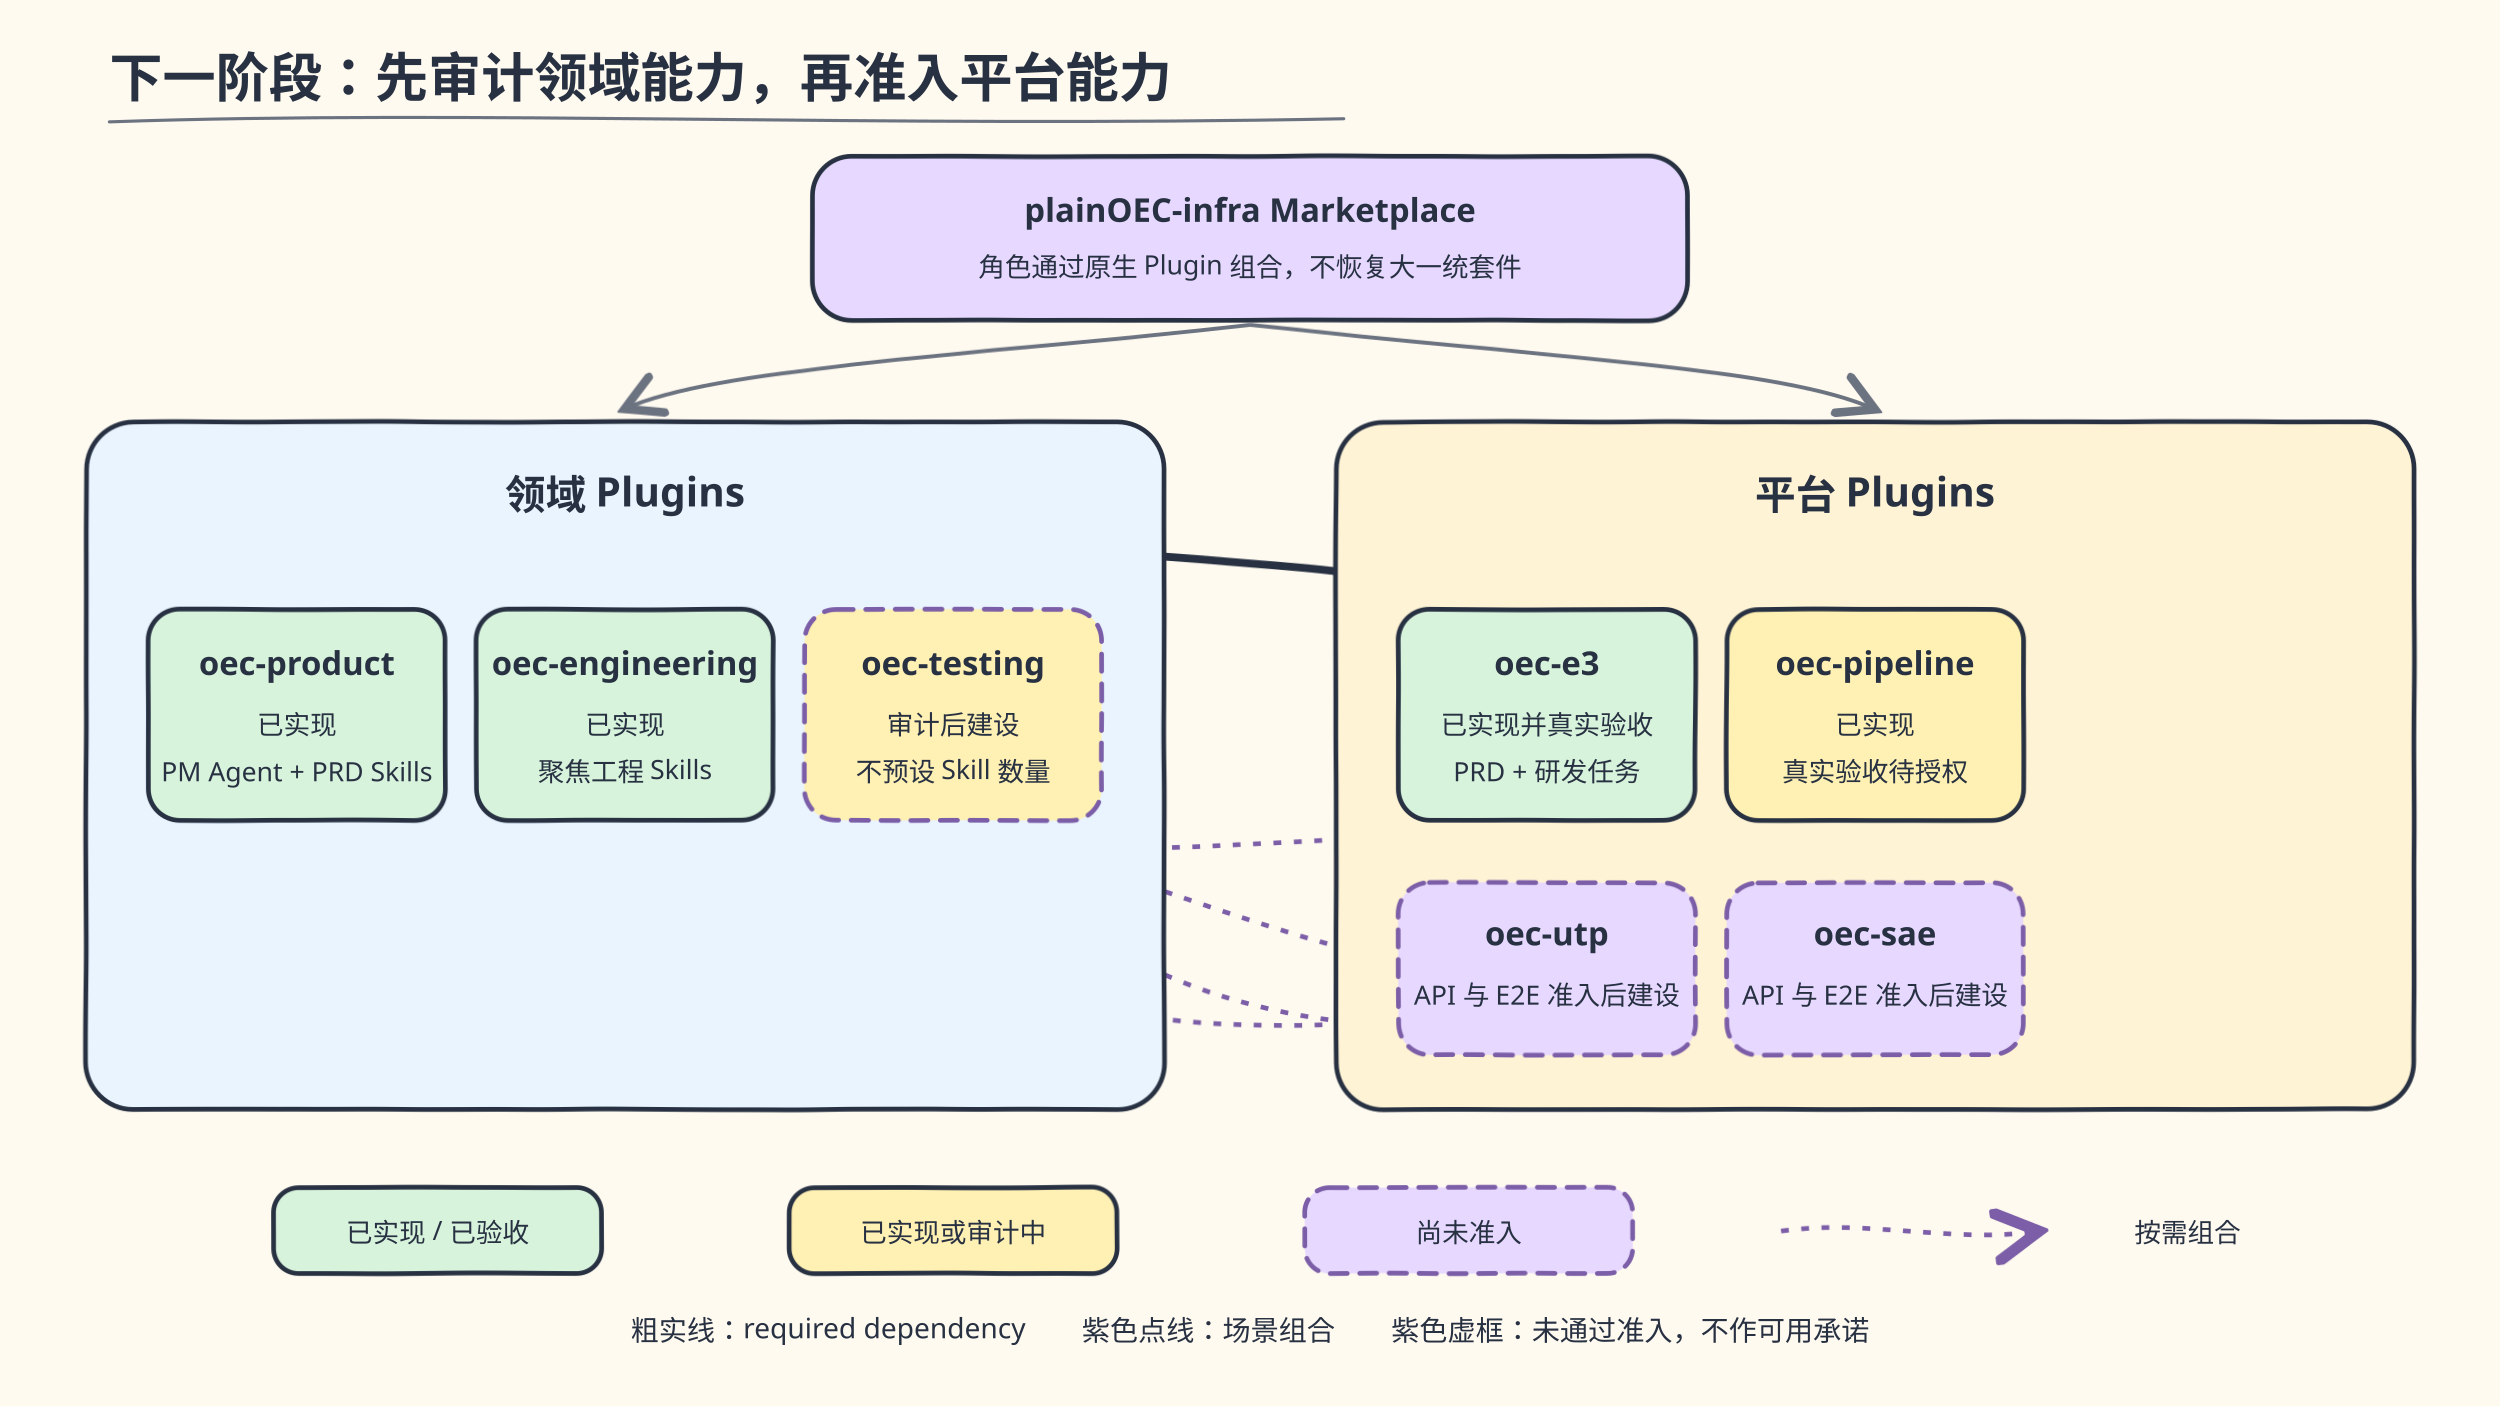
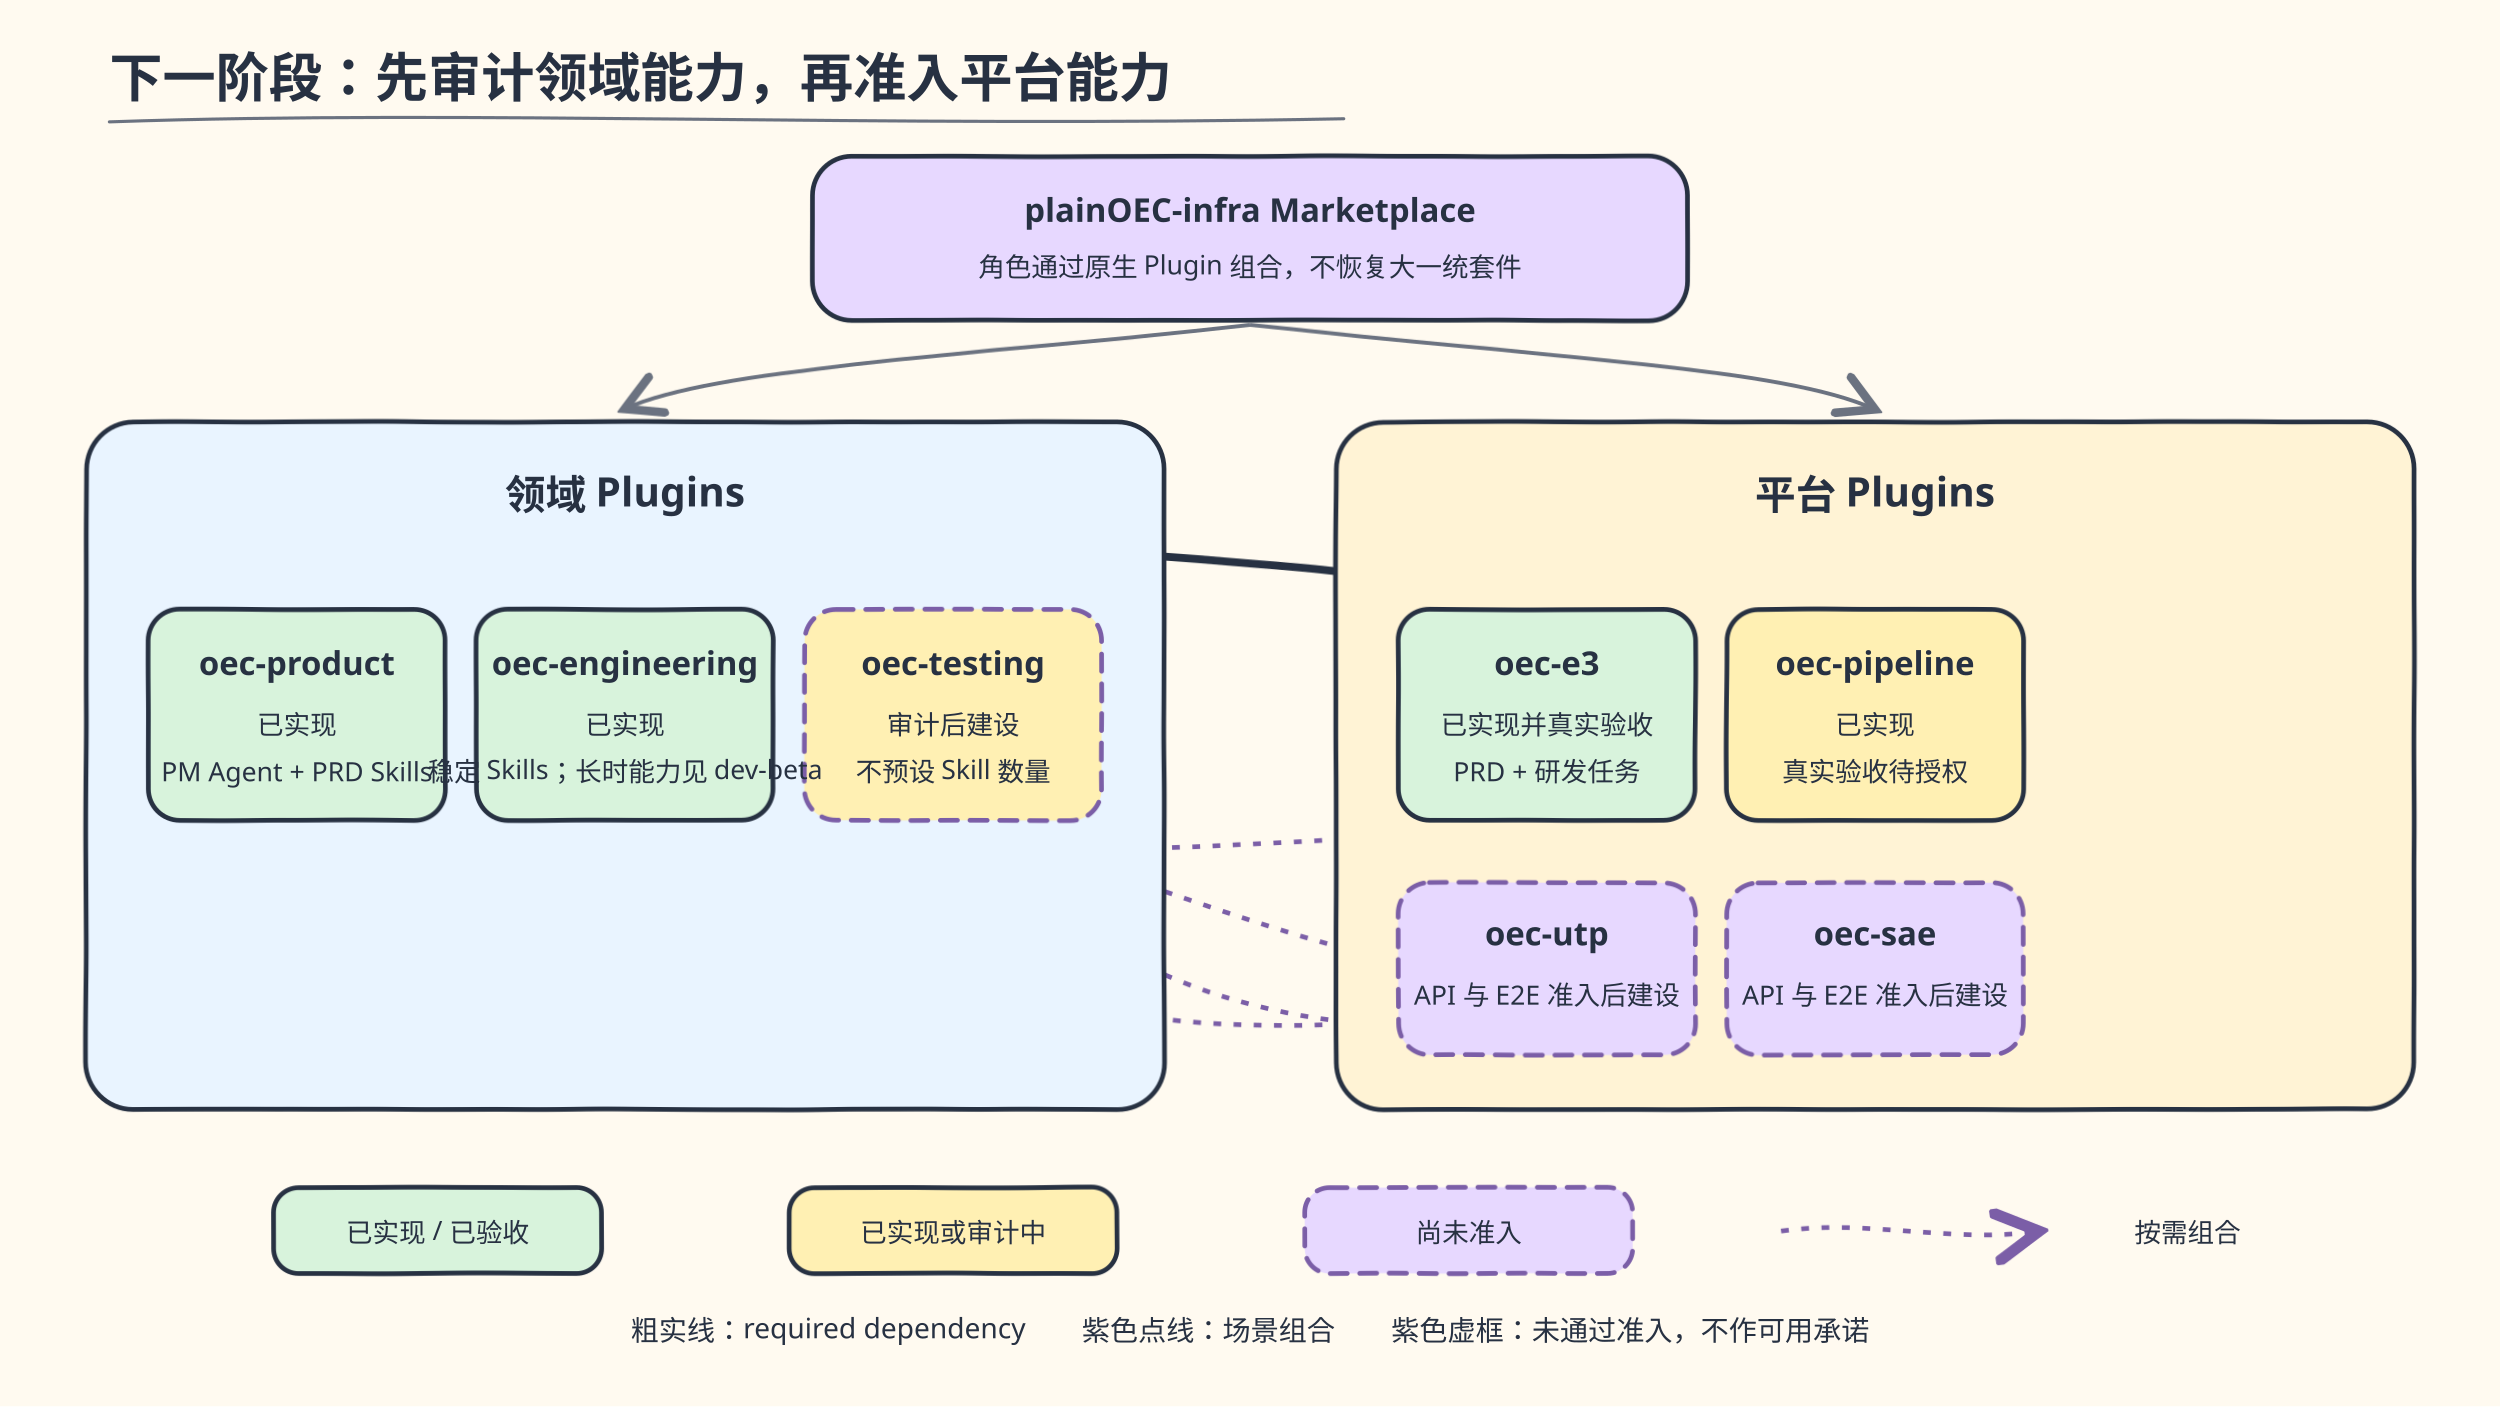
<svg xmlns="http://www.w3.org/2000/svg" viewBox="0 0 1600 900" role="img" aria-labelledby="title desc">
  <defs>
    <style>
      text { font-family: Kaiti SC; fill: #273142; }
      .heading { font-size: 34px; font-weight: 700; }
      .section { font-size: 26px; font-weight: 700; text-anchor: middle; }
      .label { font-size: 21px; font-weight: 700; text-anchor: middle; }
      .status { font-size: 17px; text-anchor: middle; }
      .note { font-size: 18px; text-anchor: middle; }
      .outline { stroke: #273142; stroke-width: 3; stroke-linecap: round; stroke-linejoin: round; }
      .future { stroke: #7b5ea7; stroke-width: 3; stroke-dasharray: 11 8; stroke-linecap: round; stroke-linejoin: round; }
      .dependency { fill: none; stroke: #273142; stroke-width: 5; stroke-linecap: round; marker-end: url(#arrow); }
      .compose { fill: none; stroke: #7b5ea7; stroke-width: 3; stroke-dasharray: 5 8; marker-end: url(#arrow-purple); }
      .distribute { fill: none; stroke: #6b7280; stroke-width: 2.5; marker-end: url(#arrow-gray); }
    </style>
    <filter id="rough" x="-4%" y="-5%" width="108%" height="110%">
      <feTurbulence type="fractalNoise" baseFrequency="0.011" numOctaves="2" seed="76" result="noise" />
      <feDisplacementMap in="SourceGraphic" in2="noise" scale="1.2" />
    </filter>
    <marker id="arrow" markerWidth="12" markerHeight="12" refX="10" refY="6" orient="auto">
      <path d="M1 1 L10 6 L1 11" fill="none" stroke="#273142" stroke-width="2.5" stroke-linecap="round" />
    </marker>
    <marker id="arrow-purple" markerWidth="12" markerHeight="12" refX="10" refY="6" orient="auto">
      <path d="M1 1 L10 6 L1 11" fill="none" stroke="#7b5ea7" stroke-width="2.4" stroke-linecap="round" />
    </marker>
    <marker id="arrow-gray" markerWidth="12" markerHeight="12" refX="10" refY="6" orient="auto">
      <path d="M1 1 L10 6 L1 11" fill="none" stroke="#6b7280" stroke-width="2.2" stroke-linecap="round" />
    </marker>
  </defs>
  <rect width="1600" height="900" fill="#fffaf0" />
  <text x="70" y="62" class="heading">下一阶段：先审计领域能力，再准入平台能力</text>
  <path d="M70 78 C300 70, 560 82, 860 76" fill="none" stroke="#6b7280" stroke-width="2" stroke-linecap="round" />
  <g filter="url(#rough)">
    <path d="M190 385 C450 340, 730 340, 990 385" class="dependency" />
    <path d="M400 525 C560 550, 760 550, 990 525" class="compose" />
    <path d="M400 525 C650 700, 1010 700, 1200 525" class="compose" />
    <path d="M610 525 C720 560, 820 600, 895 615" class="compose" />
    <path d="M610 525 C760 700, 1050 700, 1200 525" class="compose" />
    <rect x="520" y="100" width="560" height="105" rx="25" fill="#e7d8ff" class="outline" />
    <rect x="55" y="270" width="690" height="440" rx="30" fill="#e9f4ff" class="outline" />
    <rect x="855" y="270" width="690" height="440" rx="30" fill="#fff3d5" class="outline" />
    <rect x="95" y="390" width="190" height="135" rx="20" fill="#d8f3dc" class="outline" />
    <rect x="305" y="390" width="190" height="135" rx="20" fill="#d8f3dc" class="outline" />
    <rect x="515" y="390" width="190" height="135" rx="20" fill="#fff0b3" class="future" />
    <rect x="895" y="390" width="190" height="135" rx="20" fill="#d8f3dc" class="outline" />
    <rect x="1105" y="390" width="190" height="135" rx="20" fill="#fff0b3" class="outline" />
    <rect x="895" y="565" width="190" height="110" rx="20" fill="#e7d8ff" class="future" />
    <rect x="1105" y="565" width="190" height="110" rx="20" fill="#e7d8ff" class="future" />
    <path d="M800 208 C600 230, 460 235, 400 262" class="distribute" />
    <path d="M800 208 C1000 230, 1140 235, 1200 262" class="distribute" />
  </g>
  <text x="800" y="142" class="label">plainOEC-infra Marketplace</text>
  <text x="800" y="177" class="status">角色通过原生 Plugin 组合，不恢复大一统套件</text>
  <text x="400" y="326" class="section">领域 Plugins</text>
  <text x="1200" y="326" class="section">平台 Plugins</text>
  <text x="190" y="432" class="label">oec-product</text>
  <text x="190" y="470" class="status">已实现</text>
  <text x="190" y="500" class="status">PM Agent + PRD Skills</text>
  <text x="400" y="432" class="label">oec-engineering</text>
  <text x="400" y="470" class="status">已实现</text>
-   <text x="400" y="500" class="status">聚焦工程 Skills</text>
+   <text x="400" y="500" class="status">稳定 Skills；长时能力见 dev-beta</text>
  <text x="610" y="432" class="label">oec-testing</text>
  <text x="610" y="470" class="status">审计后建设</text>
  <text x="610" y="500" class="status">不预设 Skill 数量</text>
  <text x="990" y="432" class="label">oec-e3</text>
  <text x="990" y="470" class="status">已实现并真实验收</text>
  <text x="990" y="500" class="status">PRD + 研发任务</text>
  <text x="1200" y="432" class="label">oec-pipeline</text>
  <text x="1200" y="470" class="status">已实现</text>
  <text x="1200" y="500" class="status">真实验收待授权</text>
  <text x="990" y="605" class="label">oec-utp</text>
  <text x="990" y="643" class="status">API 与 E2E 准入后建设</text>
  <text x="1200" y="605" class="label">oec-sae</text>
  <text x="1200" y="643" class="status">API 与 E2E 准入后建设</text>
  <g filter="url(#rough)">
    <rect x="175" y="760" width="210" height="55" rx="16" fill="#d8f3dc" class="outline" />
    <rect x="505" y="760" width="210" height="55" rx="16" fill="#fff0b3" class="outline" />
    <rect x="835" y="760" width="210" height="55" rx="16" fill="#e7d8ff" class="future" />
    <path d="M1140 788 C1200 780, 1245 796, 1305 788" class="compose" />
  </g>
  <text x="280" y="795" class="status">已实现 / 已验收</text>
  <text x="610" y="795" class="status">已实现或审计中</text>
  <text x="940" y="795" class="status">尚未准入</text>
  <text x="1400" y="795" class="status">按需组合</text>
  <text x="800" y="858" class="note">粗实线：required dependency　　紫色点线：场景组合　　紫色虚框：未通过准入，不作可用承诺</text>
</svg>
